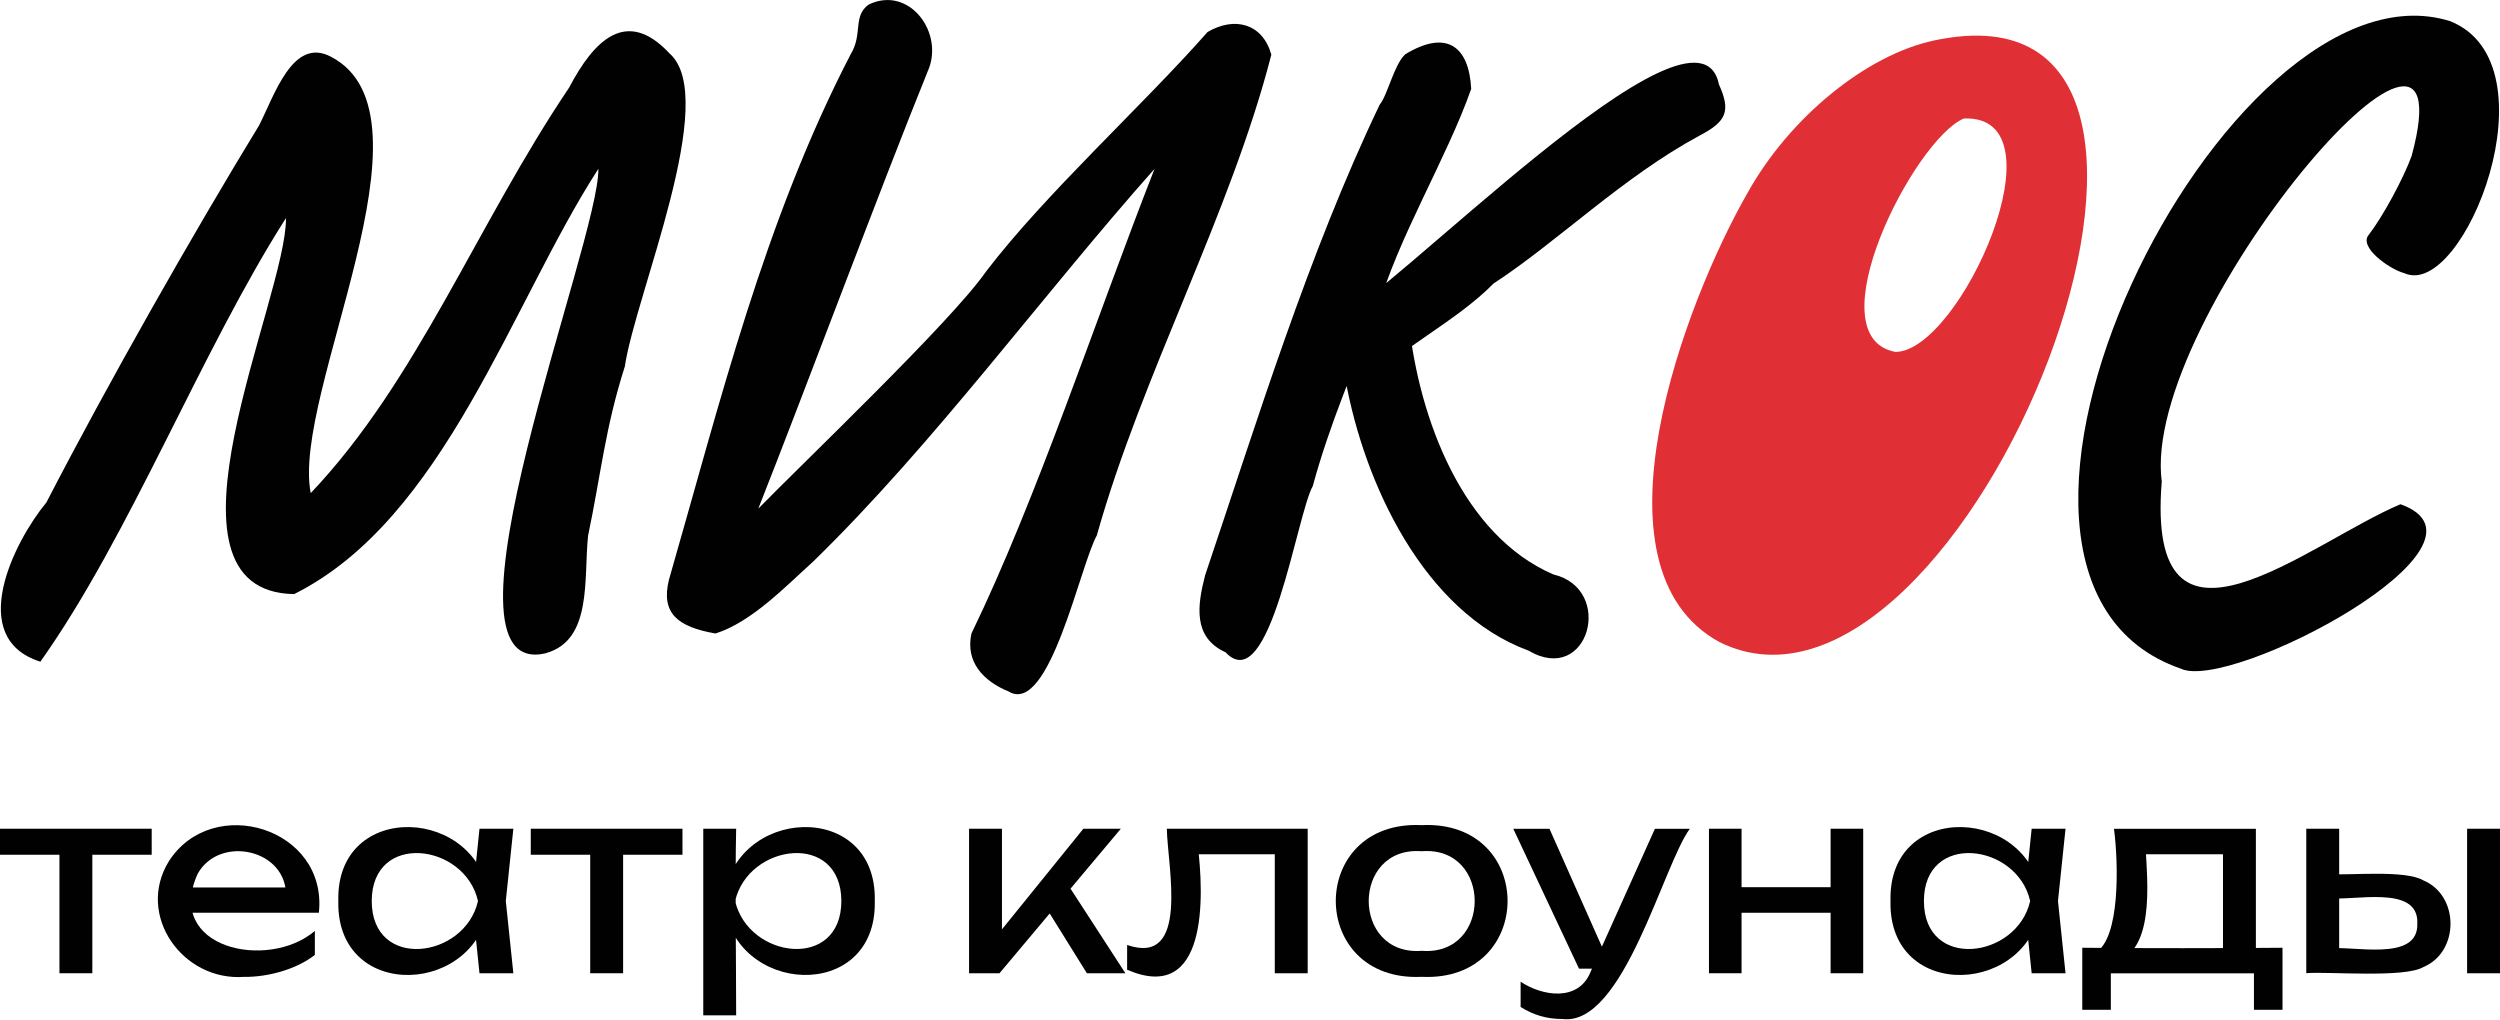
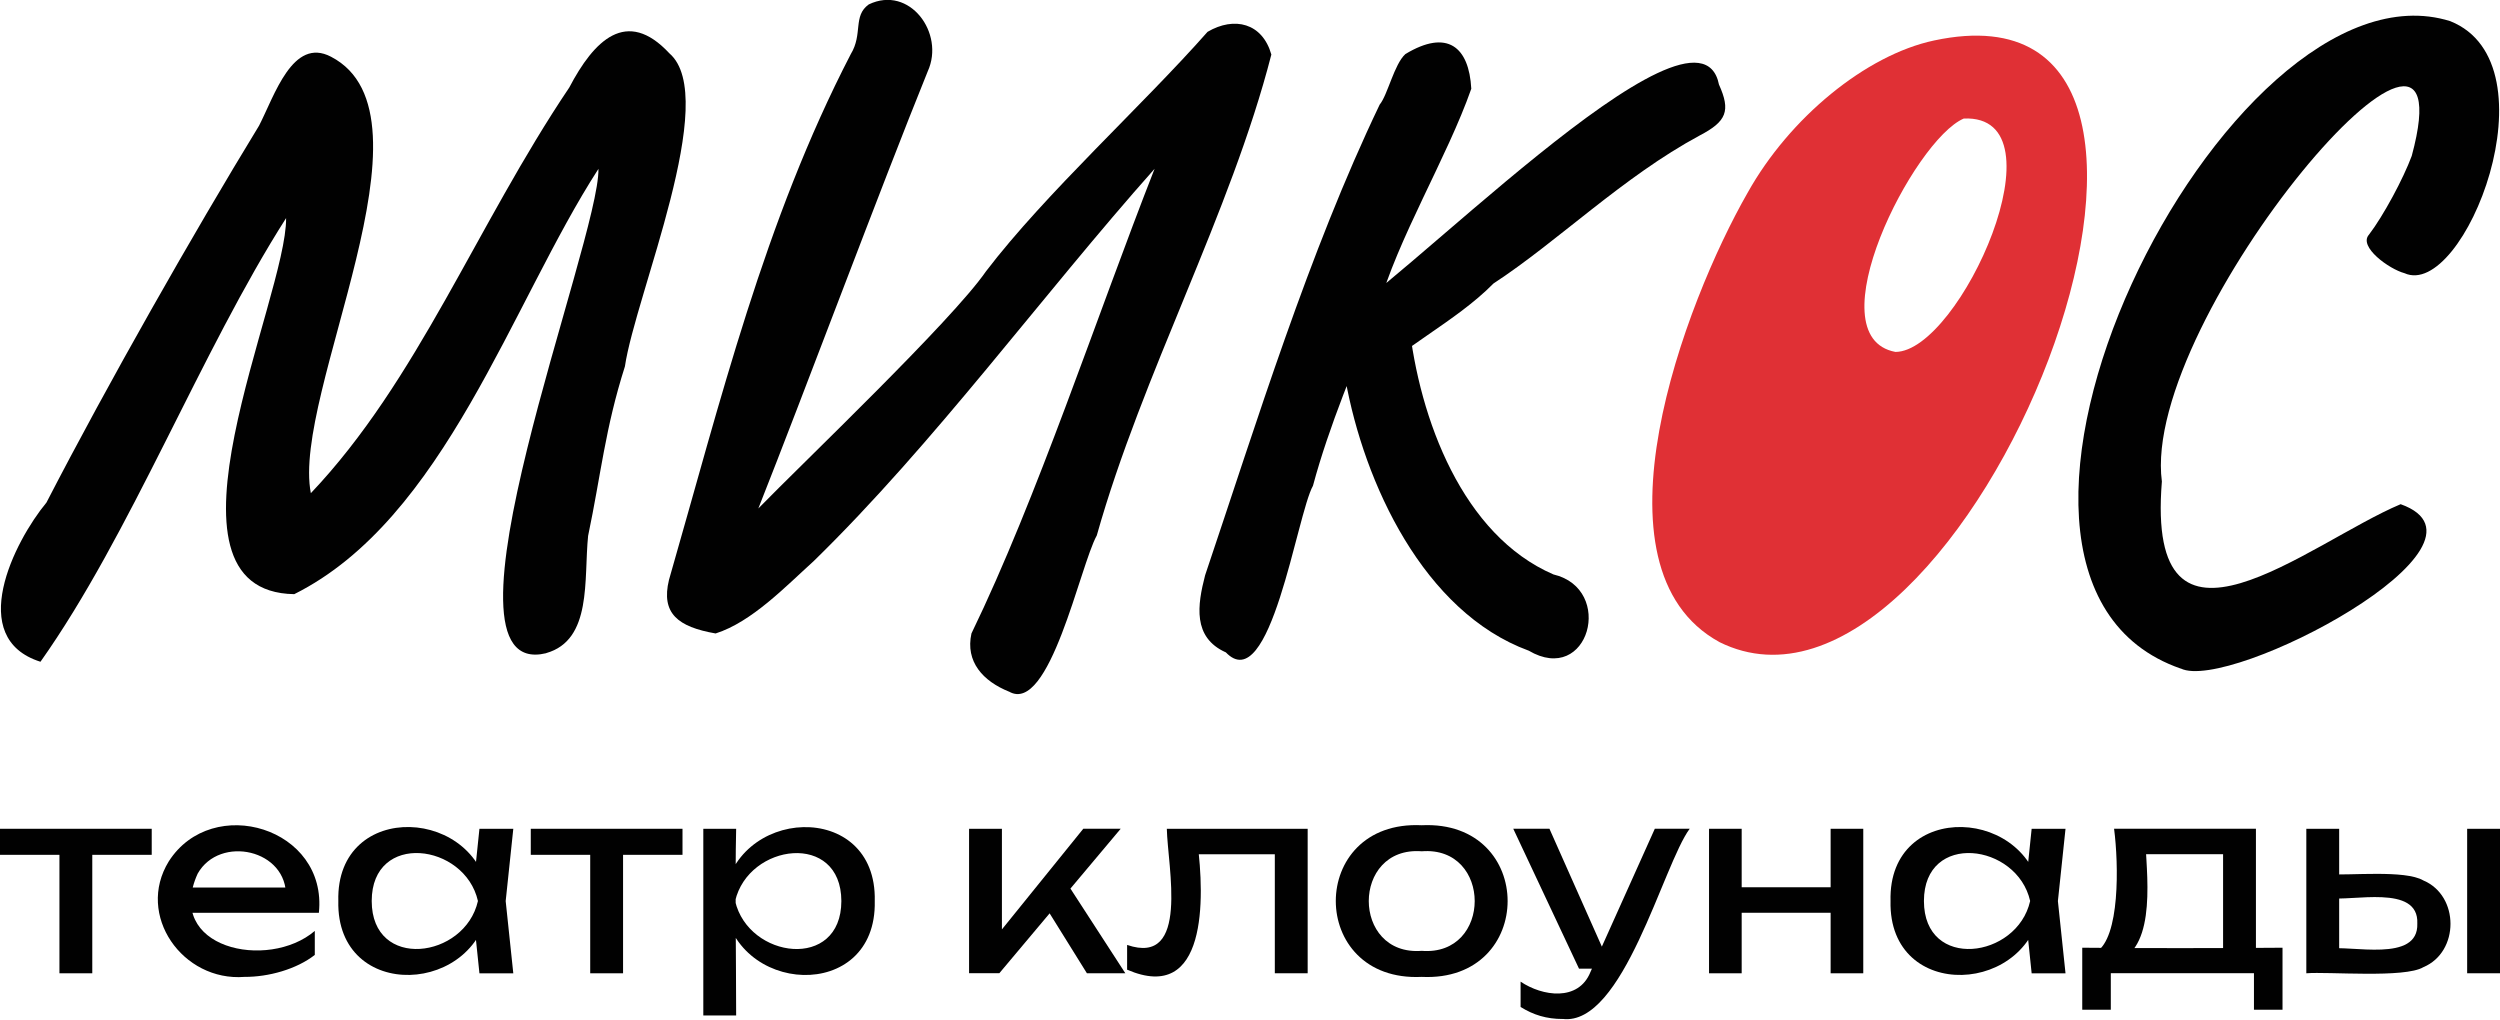
- <svg xmlns="http://www.w3.org/2000/svg" xmlns:xlink="http://www.w3.org/1999/xlink" id="_Слой_2" data-name="Слой 2" viewBox="0 0 334.37 136.32">
+ <svg xmlns="http://www.w3.org/2000/svg" id="_Слой_2" data-name="Слой 2" viewBox="0 0 367.62 149.88">
  <defs>
    <style>
      .cls-1 {
        fill: #e03035;
      }

      .cls-2 {
        fill: #010101;
      }
    </style>
-     <symbol id="Logo_horizontal" data-name="Logo horizontal" viewBox="0 0 334.37 136.32">
-       <g>
-         <g>
-           <path class="cls-2" d="M73.05,87.36c-16.31,3.97,7.16-55.17,6.98-64.78-11.66,18.05-20.59,46.84-40.69,56.88-19.95-.32-.97-39.65-1.09-50.3-11.41,17.9-20.84,42.4-32.85,59.34-9.99-3.15-3.54-16.05,.8-21.29,8.26-15.99,19.59-35.92,28.44-50.42,2.06-3.99,4.49-11.9,9.61-9.21,15.13,7.85-5.31,45.1-2.69,58.37,14.27-15.03,22.15-35.81,34.57-54.25,3.3-6.29,7.65-10.73,13.39-4.58,6.86,5.93-4.54,32.33-5.95,41.89-2.65,8.32-3.18,14.36-4.92,22.66-.59,5.79,.58,13.93-5.61,15.68Z" />
-           <path class="cls-2" d="M134.97,92.51c-3.49-1.4-5.87-4.01-5.04-7.78,8.8-18.16,16.69-42.26,24.49-62.15-15.09,16.99-29.47,36.74-45.61,52.48-3.73,3.36-8.25,8.12-13.11,9.67-5.05-.88-7.32-2.68-6.24-7.15,6.92-24.03,12.76-48.01,24.32-70.33,1.64-2.68,.25-5.09,2.4-6.64,5.45-2.63,10.2,3.85,7.9,8.93-6.34,15.64-16.53,43-22.66,58.49,5.95-6.1,25.85-25.06,30.45-31.7,7.97-10.44,20.98-22.22,29.64-32.05,3.59-2.1,7.34-1.18,8.53,3.03-5.45,21.23-17.27,42.7-23.35,64.32-2.23,3.98-6.31,24.01-11.73,20.89Z" />
-           <path class="cls-2" d="M163.93,87.25c-4.43-2-3.78-6.31-2.75-10.3,6.91-20.48,13.81-43.03,23.35-62.95,1.06-1.27,1.93-5.4,3.43-6.75,5.61-3.39,8.52-.97,8.81,4.64-3.24,9.24-9.87,20.03-12.48,29.47-2.97,7.15-6.57,15.71-8.7,23.63-2.16,3.82-5.72,28.55-11.67,22.26Zm13.96-43.95c7.74-3.17,49.15-46.37,52.02-31.99,1.59,3.51,1.04,4.93-2.57,6.81-10.27,5.53-19.02,14.21-27.58,19.8-5.09,5.17-12.58,8.63-17.74,13.96l-4.12-8.58Zm26.55,43.72c-14.01-5.15-22-22.39-24.49-36.28,0,0,.12-7.1,.12-7.1l8.35-.57c1.4,13.03,7.23,28.54,19.34,33.76,8.24,1.94,4.74,14.94-3.32,10.19Z" />
-           <path class="cls-1" d="M229.96,85.87c-18.09-9.91-4.62-45.43,3.78-60.09,5.58-10.01,15.81-18.42,24.95-20.37,46.23-9.86,4.16,96.79-28.73,80.46Zm23.55-38.8c8.64-.02,22.88-31.81,9.14-31.22-6.69,2.86-20.07,29.16-9.14,31.22Z" />
-           <path class="cls-2" d="M291.65,89.42c-35.6-12.37,6.12-95.96,36.05-86.59,14.31,5.71,1.84,37.31-6.12,33.71-2.05-.55-6.19-3.54-4.75-5.15,1.93-2.52,4.61-7.5,5.72-10.53,8.25-30.45-36.31,21.64-33.42,43.55-2.2,27.01,19.63,8.2,31.93,3.03,14.9,5.32-22.85,25.19-29.41,21.98Z" />
-         </g>
-         <g>
-           <path class="cls-2" d="M0,110.84H20.29v3.48H0v-3.48Zm7.95,1.54h4.4v17.79H7.95v-17.79Z" />
-           <path class="cls-2" d="M32.71,130.65c-8.29,.65-14.57-8.26-10.13-15.45,5.83-9.12,21.27-4.49,20.07,6.88H24.62v-3.38h15.83l-2.2,1.26c.25-6.38-8.85-8.34-11.8-3.12-4.55,9.99,9.39,13.03,15.66,7.67v3.21c-2.46,1.92-6.19,2.95-9.4,2.94Z" />
-           <path class="cls-2" d="M65.48,120.51c-1.15,12.69-20.55,13.68-20.23,0-.36-13.68,19.15-12.69,20.23,0Zm-15.76,0c0,9.34,12.46,7.74,14.21,0-1.74-7.74-14.2-9.33-14.21,0Zm14.41,9.66l-.74-7.17,.88-2.49-.88-2.46,.74-7.21h4.53l-1.01,9.67,1.01,9.66h-4.53Z" />
-           <path class="cls-2" d="M70.99,110.84h20.29v3.48h-20.29v-3.48Zm7.95,1.54h4.4v17.79h-4.4v-17.79Z" />
-           <path class="cls-2" d="M94.06,110.84h4.4c-.16,7.06,0,17.79,0,24.96h-4.4v-24.96Zm2.71,9.67c1.13-12.69,20.57-13.68,20.23,0,.31,13.69-19.05,12.67-20.23,0Zm15.76,0c-.02-9.34-12.42-7.73-14.21,0,1.79,7.73,14.19,9.34,14.21,0Z" />
-           <path class="cls-2" d="M129.61,130.17v-19.33h4.4v15.57l-1.32-.48,12.21-15.09h5.01l-16.23,19.33h-4.06Zm15.76,0l-5.95-9.56,3.08-2.8,8.02,12.36h-5.14Z" />
-           <path class="cls-2" d="M156.06,110.84h18.84v19.33h-4.4v-17.96l2.03,2.05h-14.27l1.89-1.57c.97,7.4,1.34,21.65-9.4,17.01v-3.31c8.42,2.89,5.41-10.42,5.31-15.54Z" />
-           <path class="cls-2" d="M190.15,130.65c-15.32,.72-15.32-21.02,0-20.29,15.32-.73,15.31,21.01,0,20.29Zm0-3.48c9.45,.73,9.45-14.05,0-13.32-9.45-.72-9.45,14.04,0,13.32Z" />
-           <path class="cls-2" d="M211.19,129.56l-8.79-18.71h4.84l8.32,18.71h-4.36Zm-2.2,6.73c-2.12,0-3.9-.53-5.61-1.61v-3.38c2.91,1.96,7.73,2.68,9.33-1.26,0,0,8.63-19.19,8.63-19.19h4.67c-3.56,4.8-8.88,26.45-17.01,25.44Z" />
-           <path class="cls-2" d="M228.57,110.84h4.36v19.33h-4.36v-19.33Zm2.47,7.82h15.63v3.42h-15.63v-3.42Zm13.8-7.82h4.36v19.33h-4.36v-19.33Z" />
-           <path class="cls-2" d="M273.08,120.51c-1.15,12.69-20.55,13.68-20.23,0-.36-13.68,19.15-12.69,20.23,0Zm-15.76,0c0,9.34,12.46,7.74,14.21,0-1.74-7.74-14.21-9.33-14.21,0Zm14.41,9.66l-.74-7.17,.88-2.49-.88-2.46,.74-7.21h4.53l-1.01,9.67,1.01,9.66h-4.53Z" />
-           <path class="cls-2" d="M305.28,126.76v8.3h-3.82v-4.88h-19.14v4.88h-3.82v-8.3c7.45,.08,19.34,.07,26.79,0Zm-22.53-15.91h18.97v18.03h-4.4v-16.67l2.03,2.05h-14.31l1.89-1.5c.28,5.34,1.45,15.1-4.8,16.12l-1.79-1.54c3.19-1.86,3.03-11.69,2.4-16.49Z" />
-           <path class="cls-2" d="M308.46,130.17v-19.33h4.4v18.1l-1.56-2.05c3.04-.55,12.2,1.94,12.01-3.38,.23-5.34-8.84-2.89-11.87-3.42v-3.18c2.82,.2,10.24-.6,12.68,.84,4.84,2.03,4.84,9.57,0,11.59-2.5,1.5-12.75,.58-15.66,.82Zm21.51-19.33h4.4v19.33h-4.4v-19.33Z" />
-         </g>
-       </g>
-     </symbol>
  </defs>
  <g id="_Слой_1-2" data-name="Слой 1">
-     <use width="334.37" height="136.32" xlink:href="#Logo_horizontal" />
+     <g id="Logo_Vertical_2" data-name="Logo Vertical 2">
+       <g>
+         <path class="cls-2" d="M80.32,96.05c-17.93,4.37,7.88-60.65,7.68-71.22-12.82,19.84-22.64,51.5-44.73,62.54-21.93-.35-1.07-43.6-1.2-55.3C29.52,51.74,19.15,78.68,5.95,97.31c-10.99-3.47-3.89-17.64,.88-23.41,9.08-17.58,21.54-39.49,31.27-55.43,2.26-4.39,4.94-13.08,10.57-10.13,16.64,8.63-5.84,49.59-2.96,64.18,15.69-16.53,24.35-39.37,38-59.65,3.62-6.91,8.42-11.8,14.72-5.03,7.55,6.52-4.99,35.54-6.54,46.05-2.91,9.14-3.5,15.79-5.41,24.91-.65,6.37,.63,15.32-6.17,17.24Z" />
+         <path class="cls-2" d="M148.39,101.71c-3.84-1.54-6.46-4.41-5.54-8.56,9.68-19.96,18.35-46.46,26.93-68.33-16.6,18.67-32.4,40.4-50.14,57.7-4.1,3.7-9.07,8.93-14.41,10.63-5.55-.97-8.05-2.95-6.86-7.87,7.61-26.42,14.03-52.79,26.74-77.33,1.8-2.95,.27-5.6,2.64-7.3,5.99-2.89,11.22,4.23,8.68,9.82-6.97,17.2-18.17,47.27-24.92,64.3,6.54-6.71,28.42-27.55,33.47-34.86,8.76-11.48,23.07-24.43,32.59-35.23,3.94-2.31,8.06-1.3,9.38,3.34-5.99,23.35-18.98,46.94-25.67,70.72-2.45,4.38-6.94,26.4-12.9,22.96Z" />
+         <path class="cls-2" d="M180.23,95.92c-4.87-2.2-4.16-6.93-3.02-11.33,7.6-22.52,15.18-47.31,25.67-69.21,1.17-1.4,2.13-5.94,3.78-7.43,6.17-3.73,9.36-1.06,9.69,5.1-3.56,10.16-10.86,22.03-13.72,32.4-3.26,7.86-7.23,17.27-9.56,25.98-2.37,4.2-6.28,31.39-12.84,24.47Zm15.35-48.32c8.51-3.49,54.04-50.98,57.19-35.17,1.74,3.86,1.14,5.42-2.83,7.49-11.29,6.08-20.91,15.62-30.33,21.77-5.6,5.69-13.83,9.49-19.5,15.35l-4.53-9.44Zm29.19,48.07c-15.41-5.66-24.19-24.61-26.93-39.89,0,0,.13-7.8,.13-7.8l9.19-.63c1.54,14.33,7.95,31.37,21.27,37.12,9.06,2.13,5.22,16.43-3.65,11.2Z" />
+         <path class="cls-1" d="M252.83,94.41c-19.88-10.9-5.08-49.94,4.15-66.06,6.14-11.01,17.38-20.26,27.43-22.4,50.82-10.84,4.58,106.42-31.59,88.46Zm25.89-42.66c9.5-.03,25.16-34.98,10.05-34.32-7.36,3.14-22.07,32.06-10.05,34.32Z" />
+         <path class="cls-2" d="M320.66,98.31c-39.14-13.6,6.73-105.5,39.64-95.2,15.73,6.28,2.03,41.03-6.73,37.06-2.25-.6-6.81-3.89-5.22-5.66,2.12-2.77,5.06-8.25,6.29-11.58,9.07-33.48-39.92,23.79-36.74,47.88-2.42,29.7,21.58,9.02,35.11,3.33,16.38,5.85-25.12,27.69-32.34,24.16Z" />
+       </g>
+       <g>
+         <path class="cls-2" d="M0,121.87H22.31v3.83H0v-3.83Zm8.74,1.69h4.83v19.56h-4.83v-19.56Z" />
+         <path class="cls-2" d="M35.96,143.65c-9.11,.71-16.02-9.08-11.14-16.99,6.41-10.02,23.39-4.94,22.07,7.57H27.07v-3.72h17.4l-2.42,1.39c.27-7.01-9.74-9.16-12.98-3.44-5.01,10.99,10.33,14.32,17.22,8.43v3.53c-2.7,2.11-6.81,3.25-10.34,3.23Z" />
+         <path class="cls-2" d="M71.99,132.49c-1.26,13.95-22.59,15.04-22.24,0-.4-15.04,21.05-13.96,22.24,0Zm-17.33,0c0,10.27,13.7,8.51,15.62,0-1.92-8.51-15.62-10.26-15.62,0Zm15.84,10.63l-.82-7.89,.97-2.74-.97-2.7,.82-7.92h4.98l-1.12,10.63,1.12,10.63h-4.98Z" />
+         <path class="cls-2" d="M78.05,121.87h22.31v3.83h-22.31v-3.83Zm8.74,1.69h4.83v19.56h-4.83v-19.56Z" />
+         <path class="cls-2" d="M103.42,121.87h4.83c-.18,7.77,0,19.56,0,27.45h-4.83v-27.45Zm2.97,10.63c1.24-13.95,22.61-15.04,22.24,0,.34,15.05-20.95,13.93-22.24,0Zm17.33,0c-.02-10.27-13.66-8.5-15.62,0,1.96,8.5,15.6,10.27,15.62,0Z" />
+         <path class="cls-2" d="M142.5,143.12v-21.25h4.83v17.12l-1.45-.53,13.42-16.6h5.5l-17.85,21.25h-4.46Zm17.33,0l-6.54-10.51,3.38-3.08,8.81,13.59h-5.65Z" />
+         <path class="cls-2" d="M171.58,121.87h20.71v21.25h-4.83v-19.75l2.23,2.25h-15.69l2.08-1.73c1.07,8.13,1.47,23.8-10.34,18.7v-3.64c9.26,3.18,5.95-11.46,5.84-17.08Z" />
+         <path class="cls-2" d="M209.06,143.65c-16.84,.8-16.85-23.11,0-22.3,16.85-.8,16.84,23.1,0,22.3Zm0-3.83c10.39,.81,10.39-15.45,0-14.64-10.38-.79-10.38,15.43,0,14.64Z" />
+         <path class="cls-2" d="M232.19,142.44l-9.67-20.58h5.32l9.15,20.58h-4.8Zm-2.42,7.4c-2.33,0-4.29-.59-6.17-1.77v-3.72c3.2,2.16,8.5,2.95,10.26-1.39,0,0,9.48-21.1,9.48-21.1h5.13c-3.92,5.27-9.77,29.08-18.7,27.97Z" />
+         <path class="cls-2" d="M251.31,121.87h4.8v21.25h-4.8v-21.25Zm2.71,8.6h17.18v3.75h-17.18v-3.75Zm15.17-8.6h4.8v21.25h-4.8v-21.25Z" />
+         <path class="cls-2" d="M300.24,132.49c-1.26,13.95-22.59,15.04-22.24,0-.4-15.04,21.05-13.96,22.24,0Zm-17.33,0c0,10.27,13.7,8.51,15.62,0-1.92-8.51-15.62-10.26-15.62,0Zm15.84,10.63l-.82-7.89,.97-2.74-.97-2.7,.82-7.92h4.98l-1.12,10.63,1.12,10.63h-4.98Z" />
+         <path class="cls-2" d="M335.64,139.36v9.12h-4.2v-5.37h-21.05v5.37h-4.2v-9.12c8.2,.09,21.26,.07,29.45,0Zm-24.77-17.5h20.86v19.82h-4.83v-18.32l2.23,2.25h-15.73l2.08-1.65c.31,5.88,1.59,16.6-5.28,17.72l-1.97-1.69c3.51-2.04,3.33-12.86,2.64-18.13Z" />
+         <path class="cls-2" d="M339.14,143.12v-21.25h4.83v19.9l-1.71-2.25c3.34-.6,13.41,2.13,13.2-3.72,.26-5.87-9.72-3.18-13.05-3.76v-3.49c3.1,.22,11.26-.66,13.94,.92,5.32,2.24,5.32,10.52,0,12.75-2.75,1.65-14.02,.63-17.22,.9Zm23.65-21.25h4.83v21.25h-4.83v-21.25Z" />
+       </g>
+     </g>
  </g>
</svg>
